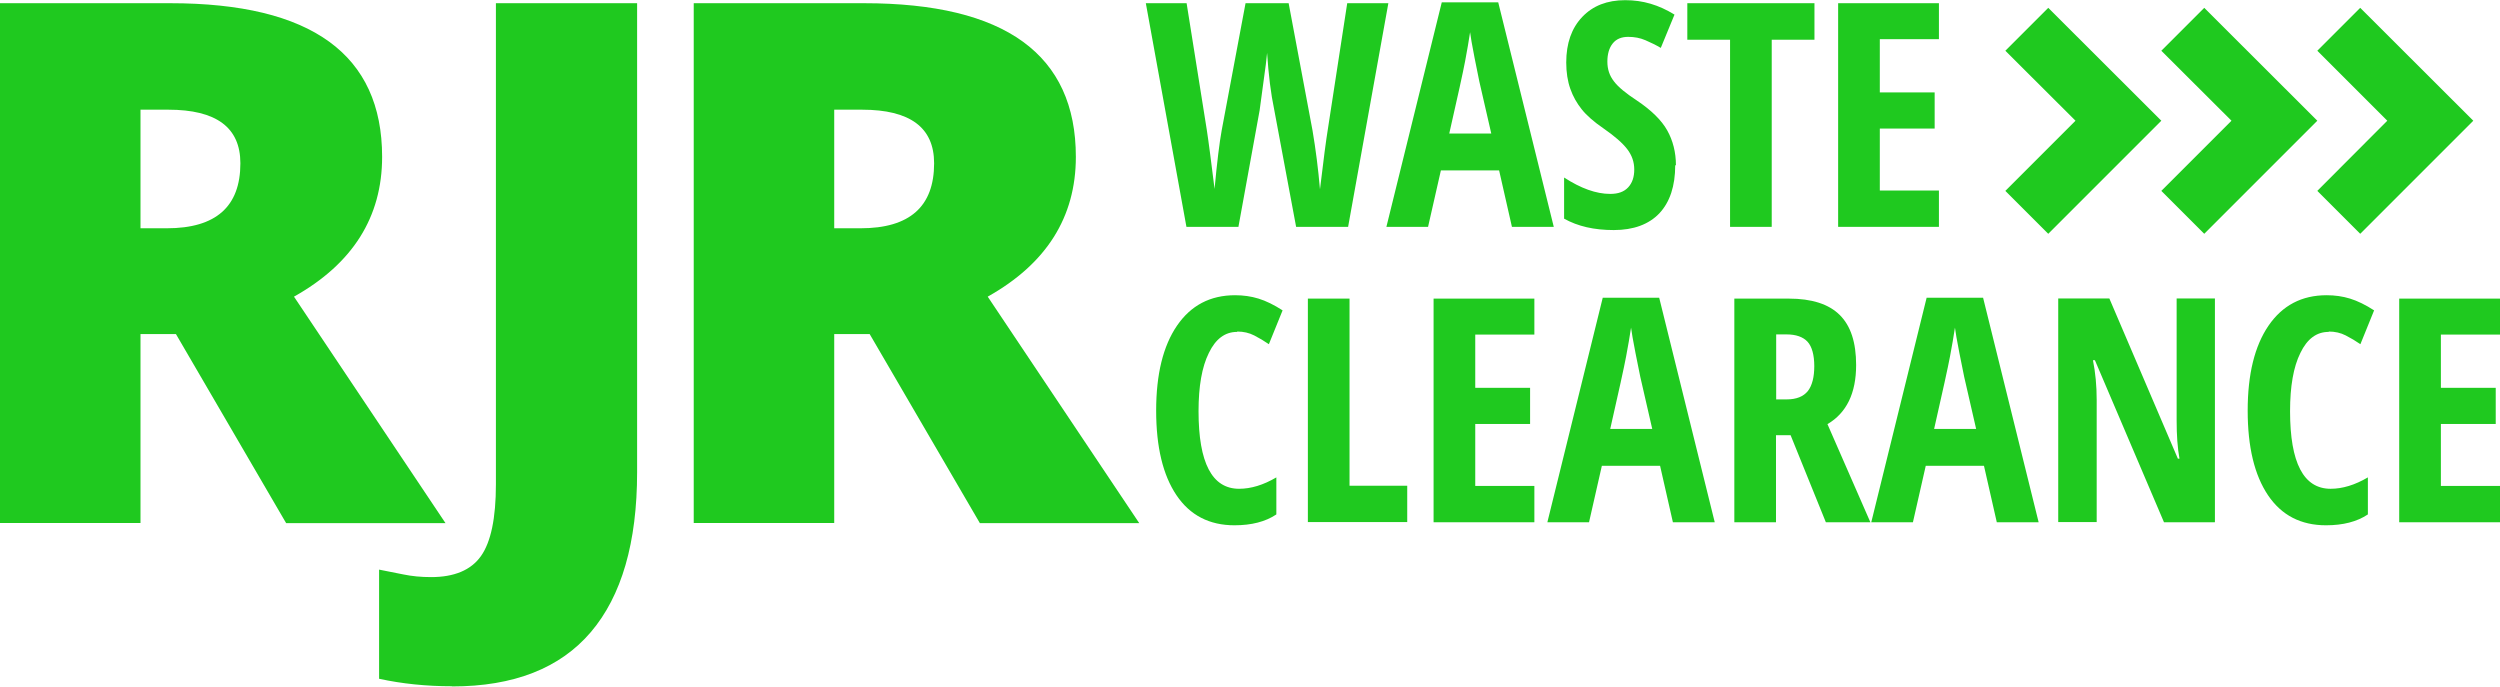
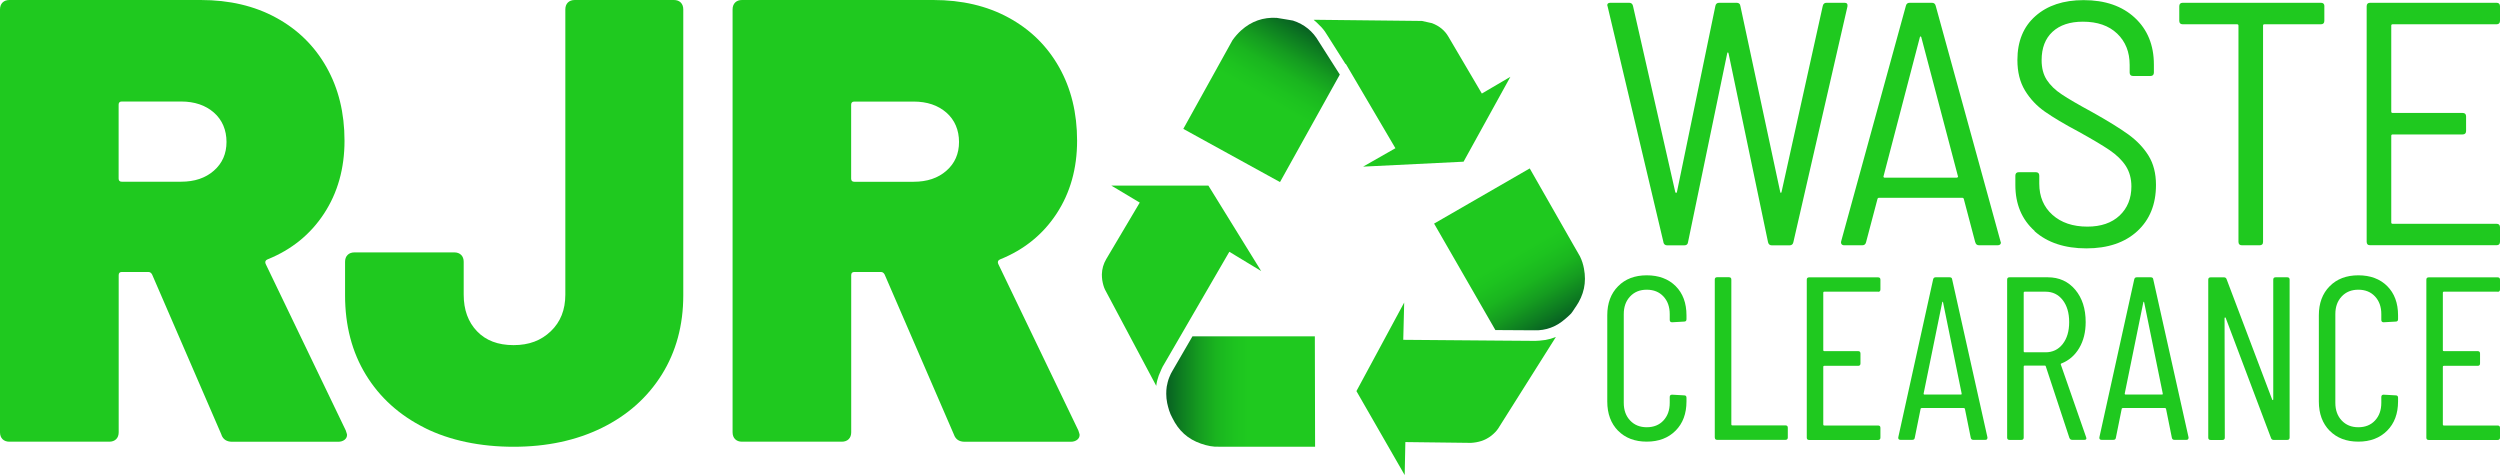
- <svg xmlns="http://www.w3.org/2000/svg" id="Layer_2" data-name="Layer 2" viewBox="0 0 140.4 38.54">
+ <svg xmlns="http://www.w3.org/2000/svg" xmlns:xlink="http://www.w3.org/1999/xlink" id="Layer_2" data-name="Layer 2" viewBox="0 0 404.63 76.88">
  <defs>
    <style>
      .cls-1 {
-         fill: #1fc91f;
+         fill: url(#linear-gradient);
+       }
+ 
+       .cls-1, .cls-2, .cls-3, .cls-4 {
        stroke-width: 0px;
      }
+ 
+       .cls-2 {
+         fill: url(#linear-gradient-2);
+       }
+ 
+       .cls-3 {
+         fill: url(#linear-gradient-3);
+       }
+ 
+       .cls-4 {
+         fill: #1fc91f;
+       }
    </style>
+     <linearGradient id="linear-gradient" x1="251.9" y1="52.63" x2="239.83" y2="31.73" gradientUnits="userSpaceOnUse">
+       <stop offset="0" stop-color="#086023" />
+       <stop offset=".09" stop-color="#0d7a21" />
+       <stop offset=".22" stop-color="#159c20" />
+       <stop offset=".34" stop-color="#1ab51f" />
+       <stop offset=".46" stop-color="#1dc31f" />
+       <stop offset=".55" stop-color="#1fc91f" />
+     </linearGradient>
+     <linearGradient id="linear-gradient-2" x1="211.24" y1="4.27" x2="199.13" y2="25.25" xlink:href="#linear-gradient" />
+     <linearGradient id="linear-gradient-3" x1="188.77" y1="63.36" x2="212.86" y2="63.36" xlink:href="#linear-gradient" />
  </defs>
  <g id="Layer_1-2" data-name="Layer 1">
    <g>
-       <polygon class="cls-1" points="115.03 13.13 112.62 10.72 116.56 6.78 112.62 2.85 115.03 .44 121.38 6.78 115.03 13.13" />
-       <polygon class="cls-1" points="123.79 13.13 121.38 10.72 125.32 6.78 121.38 2.85 123.79 .44 130.14 6.78 123.79 13.13" />
-       <polygon class="cls-1" points="132.55 13.13 130.14 10.72 134.07 6.78 130.14 2.85 132.55 .44 138.9 6.78 132.55 13.13" />
      <g>
-         <path class="cls-1" d="m7.89,18.75v10.62H0V.18h9.56c7.93,0,11.9,2.88,11.9,8.63,0,3.38-1.65,6-4.95,7.85l8.51,12.72h-8.95l-6.19-10.62h-2Zm0-5.93h1.48c2.76,0,4.13-1.22,4.13-3.65,0-2.01-1.35-3.01-4.05-3.01h-1.56v6.67Z" />
-         <path class="cls-1" d="m25.38,38.54c-1.44,0-2.8-.14-4.09-.42v-6.13c.43.08.88.17,1.36.27.48.1,1,.15,1.56.15,1.3,0,2.24-.39,2.8-1.18.56-.79.84-2.13.84-4.03V.18h7.93v26.34c0,3.95-.87,6.95-2.6,8.98-1.73,2.03-4.33,3.05-7.79,3.05Z" />
-         <path class="cls-1" d="m46.85,18.75v10.62h-7.89V.18h9.56c7.93,0,11.9,2.88,11.9,8.63,0,3.38-1.65,6-4.95,7.85l8.51,12.72h-8.95l-6.19-10.62h-2Zm0-5.93h1.48c2.76,0,4.13-1.22,4.13-3.65,0-2.01-1.35-3.01-4.05-3.01h-1.56v6.67Z" />
+         <path class="cls-4" d="m251.83,54.53l-9.35,14.83c-.25.38-.63.78-1.11,1.16-1.03.8-2.14,1.09-3.3,1.16l-10.61-.13-.11,5.34-7.81-13.59,7.73-14.33-.15,6.03,15.86.13,5.32.04h.23c.44,0,.86-.06,1.28-.11.11-.02.23-.02.34-.04.55-.1,1.09-.25,1.62-.46.02-.02.04-.02.06-.02Z" />
+         <path class="cls-1" d="m255.05,49.63c-.15.25-.31.5-.5.76-.08.1-.17.23-.25.34l-.15.15c-.23.23-.48.46-.78.71-1.47,1.3-3.15,1.93-5.04,1.87l-6.3-.04-9.92-17.23,15.48-8.93,7.1,12.44,1.03,1.79c.32.65.53,1.32.65,2,.42,2.23,0,4.22-1.32,6.16Z" />
+         <path class="cls-4" d="m244.46,12.43l-7.58,13.74-16.26.8,5.23-2.98-7.29-12.4-.74-1.26-.04.04-2.86-4.52c-.29-.5-.63-.99-1.01-1.41-.13-.15-.25-.25-.38-.38-.27-.27-.55-.57-.86-.8-.02-.02-.02-.04-.04-.06l17.5.19,1.64.36c1.2.46,2.08,1.18,2.67,2.21l5.4,9.18,4.62-2.71Z" />
+         <path class="cls-2" d="m216.85,12.07l-9.68,17.4-15.65-8.61,7.96-14.35c.4-.57.86-1.09,1.39-1.58,1.68-1.51,3.59-2.16,5.76-2.04l1.53.25,1.11.19c1.85.61,3.21,1.72,4.18,3.4l3.4,5.34Z" />
+         <path class="cls-4" d="m204.14,43.88l-5.17-3.13-10.63,18.32c-.04.08-.1.17-.15.25-.17.31-.29.63-.42.94-.06.17-.17.34-.23.53-.19.55-.34,1.09-.4,1.66l-8.3-15.59c-.19-.4-.34-.92-.44-1.53-.04-.31-.06-.63-.06-.92.02-.88.25-1.7.71-2.48l5.42-9.14-4.6-2.75h15.71l8.55,13.84Z" />
+         <path class="cls-3" d="m212.86,72.3h-15.63c-.84.04-1.81-.13-2.86-.5-2.12-.74-3.61-2.08-4.62-4.16-.21-.38-.4-.8-.55-1.28v-.02c-.1-.34-.21-.71-.29-1.11-.1-.5-.15-1.01-.15-1.49,0-.4.02-.8.08-1.18.02-.08.04-.19.06-.27.06-.31.13-.61.23-.9.04-.13.08-.23.13-.34.15-.38.32-.74.55-1.11l3.19-5.5h19.81l.04,17.88Z" />
      </g>
      <g>
-         <path class="cls-1" d="m75.71,12.74h-2.92l-1.23-6.58c-.19-.9-.32-1.96-.4-3.19l-.07.64-.35,2.59-1.19,6.54h-2.92L64.35.18h2.29l1.13,7.09c.11.71.25,1.82.44,3.34.14-1.53.28-2.63.4-3.29l1.34-7.14h2.42l1.34,7.14c.18,1.06.32,2.16.42,3.31.2-1.69.35-2.81.44-3.36l1.09-7.09h2.31l-2.26,12.56Z" />
-         <path class="cls-1" d="m84.91,12.74l-.72-3.17h-3.27l-.72,3.17h-2.34L80.97.13h3.17l3.12,12.61h-2.34Zm-1.16-5.24l-.67-2.92c-.04-.18-.13-.62-.27-1.34-.14-.71-.22-1.19-.25-1.43-.07.49-.17,1.03-.28,1.63-.11.59-.41,1.95-.89,4.06h2.37Z" />
-         <path class="cls-1" d="m94.08,9.28c0,1.17-.3,2.07-.89,2.7-.59.62-1.45.94-2.56.94s-2.02-.21-2.79-.64v-2.31c.94.61,1.8.92,2.59.92.45,0,.78-.12,1.01-.37.23-.25.34-.58.34-1s-.13-.8-.4-1.15c-.27-.35-.71-.73-1.33-1.16-.54-.37-.95-.73-1.22-1.07s-.49-.72-.64-1.15c-.15-.42-.23-.92-.23-1.48,0-1.08.3-1.93.9-2.56.6-.63,1.4-.94,2.41-.94s1.89.27,2.77.81l-.77,1.87c-.27-.16-.56-.3-.86-.43s-.62-.19-.97-.19c-.38,0-.67.12-.87.37-.2.25-.3.59-.3,1.02s.12.79.37,1.11c.24.32.67.67,1.28,1.07.82.55,1.39,1.11,1.71,1.68.32.57.49,1.23.49,1.96Z" />
-         <path class="cls-1" d="m99.49,12.74h-2.33V2.23h-2.4V.18h7.14v2.05h-2.4v10.5Z" />
-         <path class="cls-1" d="m108.89,12.74h-5.66V.18h5.66v2.02h-3.32v2.99h3.08v2.03h-3.08v3.48h3.32v2.04Z" />
-         <path class="cls-1" d="m69.47,18.64c-.67,0-1.2.39-1.58,1.18-.39.78-.58,1.88-.58,3.27,0,2.91.76,4.36,2.28,4.36.66,0,1.36-.21,2.09-.64v2.08c-.61.41-1.4.61-2.35.61-1.41,0-2.5-.56-3.26-1.69-.76-1.13-1.14-2.71-1.14-4.75s.39-3.63,1.17-4.77c.78-1.14,1.87-1.71,3.26-1.71.46,0,.9.06,1.32.19.42.13.87.35,1.35.66l-.77,1.9c-.26-.18-.53-.34-.82-.49-.29-.15-.61-.22-.95-.22Z" />
-         <path class="cls-1" d="m73.45,29.33v-12.56h2.34v10.51h3.24v2.04h-5.57Z" />
-         <path class="cls-1" d="m86.17,29.33h-5.66v-12.56h5.66v2.02h-3.32v2.99h3.08v2.03h-3.08v3.48h3.32v2.04Z" />
-         <path class="cls-1" d="m93.95,29.33l-.72-3.17h-3.27l-.72,3.17h-2.34l3.11-12.61h3.17l3.12,12.61h-2.34Zm-1.16-5.24l-.67-2.92c-.04-.18-.13-.62-.27-1.34-.14-.71-.22-1.19-.25-1.43-.07.49-.17,1.03-.28,1.63-.11.59-.41,1.95-.89,4.06h2.37Z" />
-         <path class="cls-1" d="m99.74,24.44v4.89h-2.34v-12.56h3.06c1.29,0,2.25.31,2.86.92.62.61.92,1.55.92,2.81,0,1.59-.54,2.69-1.61,3.32l2.41,5.51h-2.5l-1.98-4.89h-.83Zm0-2.01h.6c.55,0,.94-.16,1.19-.47.24-.31.36-.78.36-1.4s-.13-1.1-.38-1.37c-.25-.27-.65-.41-1.18-.41h-.58v3.64Z" />
-         <path class="cls-1" d="m112.14,29.33l-.72-3.17h-3.27l-.72,3.17h-2.34l3.11-12.61h3.17l3.12,12.61h-2.34Zm-1.16-5.24l-.67-2.92c-.04-.18-.13-.62-.27-1.34-.14-.71-.22-1.19-.25-1.43-.07.49-.17,1.03-.28,1.63-.11.59-.41,1.95-.89,4.06h2.37Z" />
-         <path class="cls-1" d="m124.38,29.33h-2.85l-3.88-9.1h-.11c.14.69.21,1.44.21,2.23v6.86h-2.16v-12.56h2.87l3.85,9h.09c-.11-.6-.16-1.32-.16-2.15v-6.85h2.15v12.56Z" />
-         <path class="cls-1" d="m130.77,18.64c-.67,0-1.2.39-1.58,1.18-.39.78-.58,1.88-.58,3.27,0,2.91.76,4.36,2.28,4.36.66,0,1.36-.21,2.09-.64v2.08c-.61.41-1.4.61-2.35.61-1.41,0-2.5-.56-3.26-1.69-.76-1.13-1.14-2.71-1.14-4.75s.39-3.63,1.17-4.77c.78-1.14,1.87-1.71,3.26-1.71.46,0,.9.06,1.32.19.42.13.87.35,1.35.66l-.77,1.9c-.26-.18-.53-.34-.82-.49-.29-.15-.61-.22-.95-.22Z" />
-         <path class="cls-1" d="m140.4,29.33h-5.66v-12.56h5.66v2.02h-3.32v2.99h3.08v2.03h-3.08v3.48h3.32v2.04Z" />
+         <path class="cls-4" d="m35.85,70.37l-11.23-25.94c-.14-.27-.34-.41-.61-.41h-4.29c-.34,0-.51.17-.51.51v25.43c0,.48-.14.85-.41,1.12-.27.27-.65.41-1.12.41H1.53c-.48,0-.85-.14-1.12-.41-.27-.27-.41-.65-.41-1.12V1.53c0-.47.14-.85.41-1.12s.65-.41,1.12-.41h30.95c4.63,0,8.7.95,12.2,2.86,3.51,1.91,6.23,4.58,8.17,8.02,1.94,3.44,2.91,7.41,2.91,11.9s-1.11,8.43-3.32,11.8c-2.21,3.37-5.26,5.84-9.14,7.4-.34.14-.44.38-.31.72l12.97,26.96c.14.41.21.65.21.71,0,.34-.14.61-.41.82-.27.2-.61.31-1.02.31h-17.16c-.88,0-1.46-.37-1.74-1.12ZM19.2,16.95v11.95c0,.34.17.51.51.51h9.6c2.18,0,3.95-.59,5.31-1.79,1.36-1.19,2.04-2.74,2.04-4.65s-.68-3.56-2.04-4.75c-1.36-1.19-3.13-1.79-5.31-1.79h-9.6c-.34,0-.51.17-.51.51Z" />
+         <path class="cls-4" d="m68.72,69.24c-4.08-2.04-7.25-4.9-9.5-8.58-2.25-3.68-3.37-7.97-3.37-12.87v-5.41c0-.48.14-.85.41-1.12.27-.27.65-.41,1.12-.41h16.14c.47,0,.85.14,1.12.41.27.27.41.65.41,1.12v5.31c0,2.45.72,4.43,2.15,5.92,1.43,1.5,3.4,2.25,5.92,2.25s4.46-.75,6.03-2.25c1.57-1.5,2.35-3.47,2.35-5.92V1.53c0-.47.14-.85.41-1.12.27-.27.65-.41,1.12-.41h16.03c.48,0,.85.14,1.12.41.27.27.41.65.41,1.12v46.27c0,4.83-1.16,9.11-3.47,12.82-2.32,3.71-5.55,6.59-9.7,8.63-4.15,2.04-8.92,3.06-14.3,3.06s-10.32-1.02-14.4-3.06Z" />
+         <path class="cls-4" d="m154.41,70.37l-11.23-25.94c-.14-.27-.34-.41-.61-.41h-4.29c-.34,0-.51.17-.51.51v25.43c0,.48-.14.85-.41,1.12-.27.27-.65.41-1.12.41h-16.14c-.48,0-.85-.14-1.12-.41-.27-.27-.41-.65-.41-1.12V1.53c0-.47.14-.85.41-1.12s.65-.41,1.12-.41h30.95c4.63,0,8.7.95,12.2,2.86,3.51,1.91,6.23,4.58,8.17,8.02,1.94,3.44,2.91,7.41,2.91,11.9s-1.11,8.43-3.32,11.8c-2.21,3.37-5.26,5.84-9.14,7.4-.34.14-.44.38-.31.72l12.97,26.96c.14.41.21.65.21.71,0,.34-.14.61-.41.82-.27.2-.61.31-1.02.31h-17.16c-.88,0-1.46-.37-1.74-1.12Zm-16.65-53.41v11.95c0,.34.17.51.51.51h9.6c2.18,0,3.95-.59,5.31-1.79,1.36-1.19,2.04-2.74,2.04-4.65s-.68-3.56-2.04-4.75c-1.36-1.19-3.13-1.79-5.31-1.79h-9.6c-.34,0-.51.17-.51.51Z" />
+       </g>
+       <g>
+         <path class="cls-4" d="m261.89,69.72c-1.16-1.18-1.75-2.76-1.75-4.74v-13.95c0-1.95.58-3.52,1.75-4.7,1.16-1.18,2.71-1.77,4.64-1.77s3.51.58,4.68,1.75c1.16,1.16,1.75,2.74,1.75,4.72v.64c0,.25-.13.38-.38.38l-1.95.11c-.25,0-.38-.13-.38-.38v-.94c0-1.18-.34-2.13-1.02-2.86-.68-.73-1.58-1.09-2.7-1.09s-2,.36-2.69,1.09c-.69.73-1.03,1.68-1.03,2.86v14.36c0,1.18.34,2.13,1.03,2.86.69.73,1.58,1.09,2.69,1.09s2.03-.36,2.7-1.09c.68-.73,1.02-1.68,1.02-2.86v-.94c0-.25.12-.38.38-.38l1.95.11c.25,0,.38.12.38.38v.6c0,1.98-.59,3.56-1.77,4.74-1.18,1.18-2.73,1.77-4.66,1.77s-3.48-.59-4.64-1.77Z" />
+         <path class="cls-4" d="m277.54,70.81v-25.56c0-.25.12-.38.38-.38h1.92c.25,0,.38.13.38.38v23.45c0,.1.05.15.15.15h8.61c.25,0,.38.12.38.38v1.58c0,.25-.12.38-.38.38h-11.05c-.25,0-.38-.12-.38-.38Z" />
+         <path class="cls-4" d="m303.97,47.21h-8.72c-.1,0-.15.05-.15.15v9.32c0,.1.05.15.15.15h5.49c.25,0,.38.13.38.38v1.62c0,.25-.12.38-.38.38h-5.49c-.1,0-.15.05-.15.15v9.36c0,.1.05.15.15.15h8.72c.25,0,.38.12.38.38v1.58c0,.25-.12.38-.38.38h-11.16c-.25,0-.38-.12-.38-.38v-25.56c0-.25.12-.38.38-.38h11.16c.25,0,.38.13.38.38v1.58c0,.25-.12.38-.38.38Z" />
+         <path class="cls-4" d="m318.97,70.85l-.94-4.66s-.02-.09-.06-.11c-.04-.02-.08-.04-.13-.04h-6.8s-.09.01-.13.04c-.04.03-.06.06-.06.11l-.94,4.66c-.03.23-.16.34-.41.34h-1.92c-.12,0-.22-.04-.28-.11-.06-.07-.08-.17-.06-.3l5.64-25.56c.05-.23.19-.34.41-.34h2.26c.25,0,.39.11.41.34l5.71,25.56v.07c0,.23-.11.34-.34.34h-1.95c-.23,0-.36-.11-.41-.34Zm-7.52-6.99h5.94c.08,0,.11-.05.11-.15l-3.01-14.77c-.02-.08-.05-.11-.07-.11s-.05.04-.07.11l-3.01,14.77c0,.1.04.15.11.15Z" />
+         <path class="cls-4" d="m334.94,70.89l-3.83-11.61c-.02-.08-.07-.11-.15-.11h-3.27c-.1,0-.15.05-.15.15v11.5c0,.25-.13.38-.38.38h-1.92c-.25,0-.38-.12-.38-.38v-25.56c0-.25.12-.38.38-.38h6.2c1.83,0,3.31.67,4.44,2.01,1.13,1.34,1.69,3.09,1.69,5.24,0,1.63-.35,3.03-1.05,4.21-.7,1.18-1.65,2-2.86,2.48-.1.02-.14.09-.11.19l4.1,11.77.04.15c0,.18-.11.26-.34.26h-1.95c-.23,0-.38-.1-.45-.3Zm-7.4-23.53v9.51c0,.1.05.15.15.15h3.38c1.15,0,2.08-.44,2.78-1.34.7-.89,1.05-2.07,1.05-3.55s-.35-2.67-1.05-3.57c-.7-.9-1.63-1.35-2.78-1.35h-3.38c-.1,0-.15.05-.15.15Z" />
+         <path class="cls-4" d="m351.52,70.85l-.94-4.66s-.02-.09-.06-.11c-.04-.02-.08-.04-.13-.04h-6.8s-.09.01-.13.04c-.04.03-.06.06-.06.11l-.94,4.66c-.03.23-.16.34-.41.34h-1.92c-.12,0-.22-.04-.28-.11-.06-.07-.08-.17-.06-.3l5.64-25.56c.05-.23.19-.34.41-.34h2.26c.25,0,.39.11.41.34l5.71,25.56v.07c0,.23-.11.34-.34.34h-1.95c-.23,0-.36-.11-.41-.34Zm-7.52-6.99h5.94c.08,0,.11-.05.11-.15l-3.01-14.77c-.02-.08-.05-.11-.07-.11s-.05.04-.07.11l-3.01,14.77c0,.1.04.15.11.15Z" />
+         <path class="cls-4" d="m368.32,44.88h1.88c.25,0,.38.13.38.38v25.56c0,.25-.13.38-.38.38h-2.22c-.2,0-.34-.1-.41-.3l-7.33-19.43c-.02-.07-.06-.11-.11-.09-.05.01-.08.05-.08.13l.04,19.32c0,.25-.13.38-.38.38h-1.92c-.25,0-.38-.12-.38-.38v-25.56c0-.25.12-.38.38-.38h2.18c.2,0,.34.1.41.3l7.37,19.47c.02.07.06.11.11.09.05-.01.07-.06.07-.13v-19.36c0-.25.13-.38.38-.38Z" />
+         <path class="cls-4" d="m377.06,69.72c-1.16-1.18-1.75-2.76-1.75-4.74v-13.95c0-1.95.58-3.52,1.75-4.7,1.16-1.18,2.71-1.77,4.64-1.77s3.51.58,4.68,1.75c1.16,1.16,1.75,2.74,1.75,4.72v.64c0,.25-.13.38-.38.38l-1.95.11c-.25,0-.38-.13-.38-.38v-.94c0-1.18-.34-2.13-1.02-2.86-.68-.73-1.58-1.09-2.7-1.09s-2,.36-2.69,1.09c-.69.73-1.03,1.68-1.03,2.86v14.36c0,1.18.34,2.13,1.03,2.86.69.73,1.58,1.09,2.69,1.09s2.03-.36,2.7-1.09c.68-.73,1.02-1.68,1.02-2.86v-.94c0-.25.12-.38.38-.38l1.95.11c.25,0,.38.12.38.38v.6c0,1.98-.59,3.56-1.77,4.74-1.18,1.18-2.73,1.77-4.66,1.77s-3.48-.59-4.64-1.77Z" />
+         <path class="cls-4" d="m404.25,47.21h-8.72c-.1,0-.15.05-.15.15v9.32c0,.1.05.15.15.15h5.49c.25,0,.38.13.38.38v1.62c0,.25-.12.38-.38.38h-5.49c-.1,0-.15.05-.15.15v9.36c0,.1.05.15.15.15h8.72c.25,0,.38.12.38.38v1.58c0,.25-.12.38-.38.38h-11.16c-.25,0-.38-.12-.38-.38v-25.56c0-.25.12-.38.38-.38h11.16c.25,0,.38.13.38.38v1.58c0,.25-.12.38-.38.38Z" />
+       </g>
+       <g>
+         <path class="cls-4" d="m269.23,39.19l-9.03-38.13-.06-.22c0-.26.17-.39.51-.39h3.03c.34,0,.54.17.62.5l6.84,30.11c.04.11.08.17.14.17s.1-.06.14-.17l6.22-30.11c.07-.34.28-.5.62-.5h2.8c.37,0,.58.17.62.5l6.45,30.11c.04.11.07.17.11.17s.08-.06.11-.17l6.67-30.11c.08-.34.28-.5.62-.5h2.92c.37,0,.52.21.45.62l-8.75,38.13c-.07.34-.28.51-.62.51h-2.86c-.34,0-.54-.17-.62-.51l-6.39-30.56c-.04-.11-.08-.17-.11-.17s-.08.06-.11.17l-6.34,30.56c-.04.34-.24.51-.62.51h-2.75c-.34,0-.54-.17-.62-.51Z" />
+         <path class="cls-4" d="m319.69,39.19l-1.85-7.01c-.04-.11-.13-.17-.28-.17h-13.4c-.15,0-.24.06-.28.17l-1.85,7.01c-.08.34-.28.51-.62.51h-2.92c-.19,0-.33-.06-.42-.17s-.12-.26-.08-.45L308.47.95c.08-.34.28-.5.62-.5h3.59c.34,0,.54.17.62.5l10.49,38.13.06.17c0,.3-.19.45-.56.45h-2.97c-.34,0-.54-.17-.62-.51Zm-14.83-10.51c.06.06.12.08.2.08h11.61c.08,0,.14-.03.2-.08.06-.06.06-.1.03-.14l-5.94-22.54c-.04-.08-.08-.11-.11-.11s-.08.04-.11.11l-5.89,22.54s-.03.08.03.14Z" />
+         <path class="cls-4" d="m329.3,37.37c-2.07-1.85-3.11-4.33-3.11-7.43v-1.51c0-.37.19-.56.56-.56h2.75c.37,0,.56.19.56.56v1.29c0,2.09.71,3.78,2.13,5.05,1.42,1.27,3.31,1.91,5.66,1.91,2.2,0,3.94-.6,5.21-1.79,1.27-1.2,1.91-2.77,1.91-4.71,0-1.27-.3-2.37-.9-3.31-.6-.93-1.48-1.79-2.64-2.58-1.16-.78-2.82-1.77-4.99-2.97-2.32-1.23-4.14-2.32-5.47-3.25-1.33-.93-2.4-2.07-3.22-3.42s-1.23-2.99-1.23-4.93c0-3.03.97-5.4,2.92-7.12,1.94-1.72,4.54-2.58,7.79-2.58,3.48,0,6.24.95,8.3,2.86,2.05,1.91,3.08,4.43,3.08,7.57v1.29c0,.37-.19.56-.56.56h-2.8c-.38,0-.56-.19-.56-.56v-1.23c0-2.09-.67-3.78-2.02-5.07s-3.2-1.93-5.55-1.93c-2.09,0-3.73.54-4.91,1.63-1.18,1.09-1.77,2.62-1.77,4.6,0,1.27.28,2.34.84,3.2s1.37,1.65,2.44,2.35c1.06.71,2.7,1.66,4.91,2.86,2.54,1.42,4.49,2.63,5.86,3.62,1.36.99,2.45,2.13,3.25,3.42.8,1.29,1.21,2.87,1.21,4.74,0,3.14-1.01,5.63-3.03,7.49-2.02,1.85-4.77,2.78-8.24,2.78s-6.31-.93-8.38-2.78Z" />
+         <path class="cls-4" d="m376.2,1.01v2.36c0,.37-.19.56-.56.56h-9.14c-.15,0-.22.07-.22.22v34.99c0,.38-.19.56-.56.56h-2.86c-.37,0-.56-.19-.56-.56V4.15c0-.15-.08-.22-.22-.22h-8.8c-.37,0-.56-.19-.56-.56V1.01c0-.37.19-.56.56-.56h22.37c.37,0,.56.19.56.56Z" />
+         <path class="cls-4" d="m404.07,3.93h-16.82c-.15,0-.22.07-.22.22v13.9c0,.15.07.23.22.23h11.33c.37,0,.56.19.56.56v2.36c0,.37-.19.56-.56.56h-11.33c-.15,0-.22.08-.22.22v14.02c0,.15.07.22.22.22h16.82c.37,0,.56.19.56.56v2.35c0,.38-.19.56-.56.56h-20.46c-.38,0-.56-.19-.56-.56V1.01c0-.37.19-.56.56-.56h20.46c.37,0,.56.19.56.56v2.36c0,.37-.19.56-.56.56Z" />
      </g>
    </g>
  </g>
</svg>
